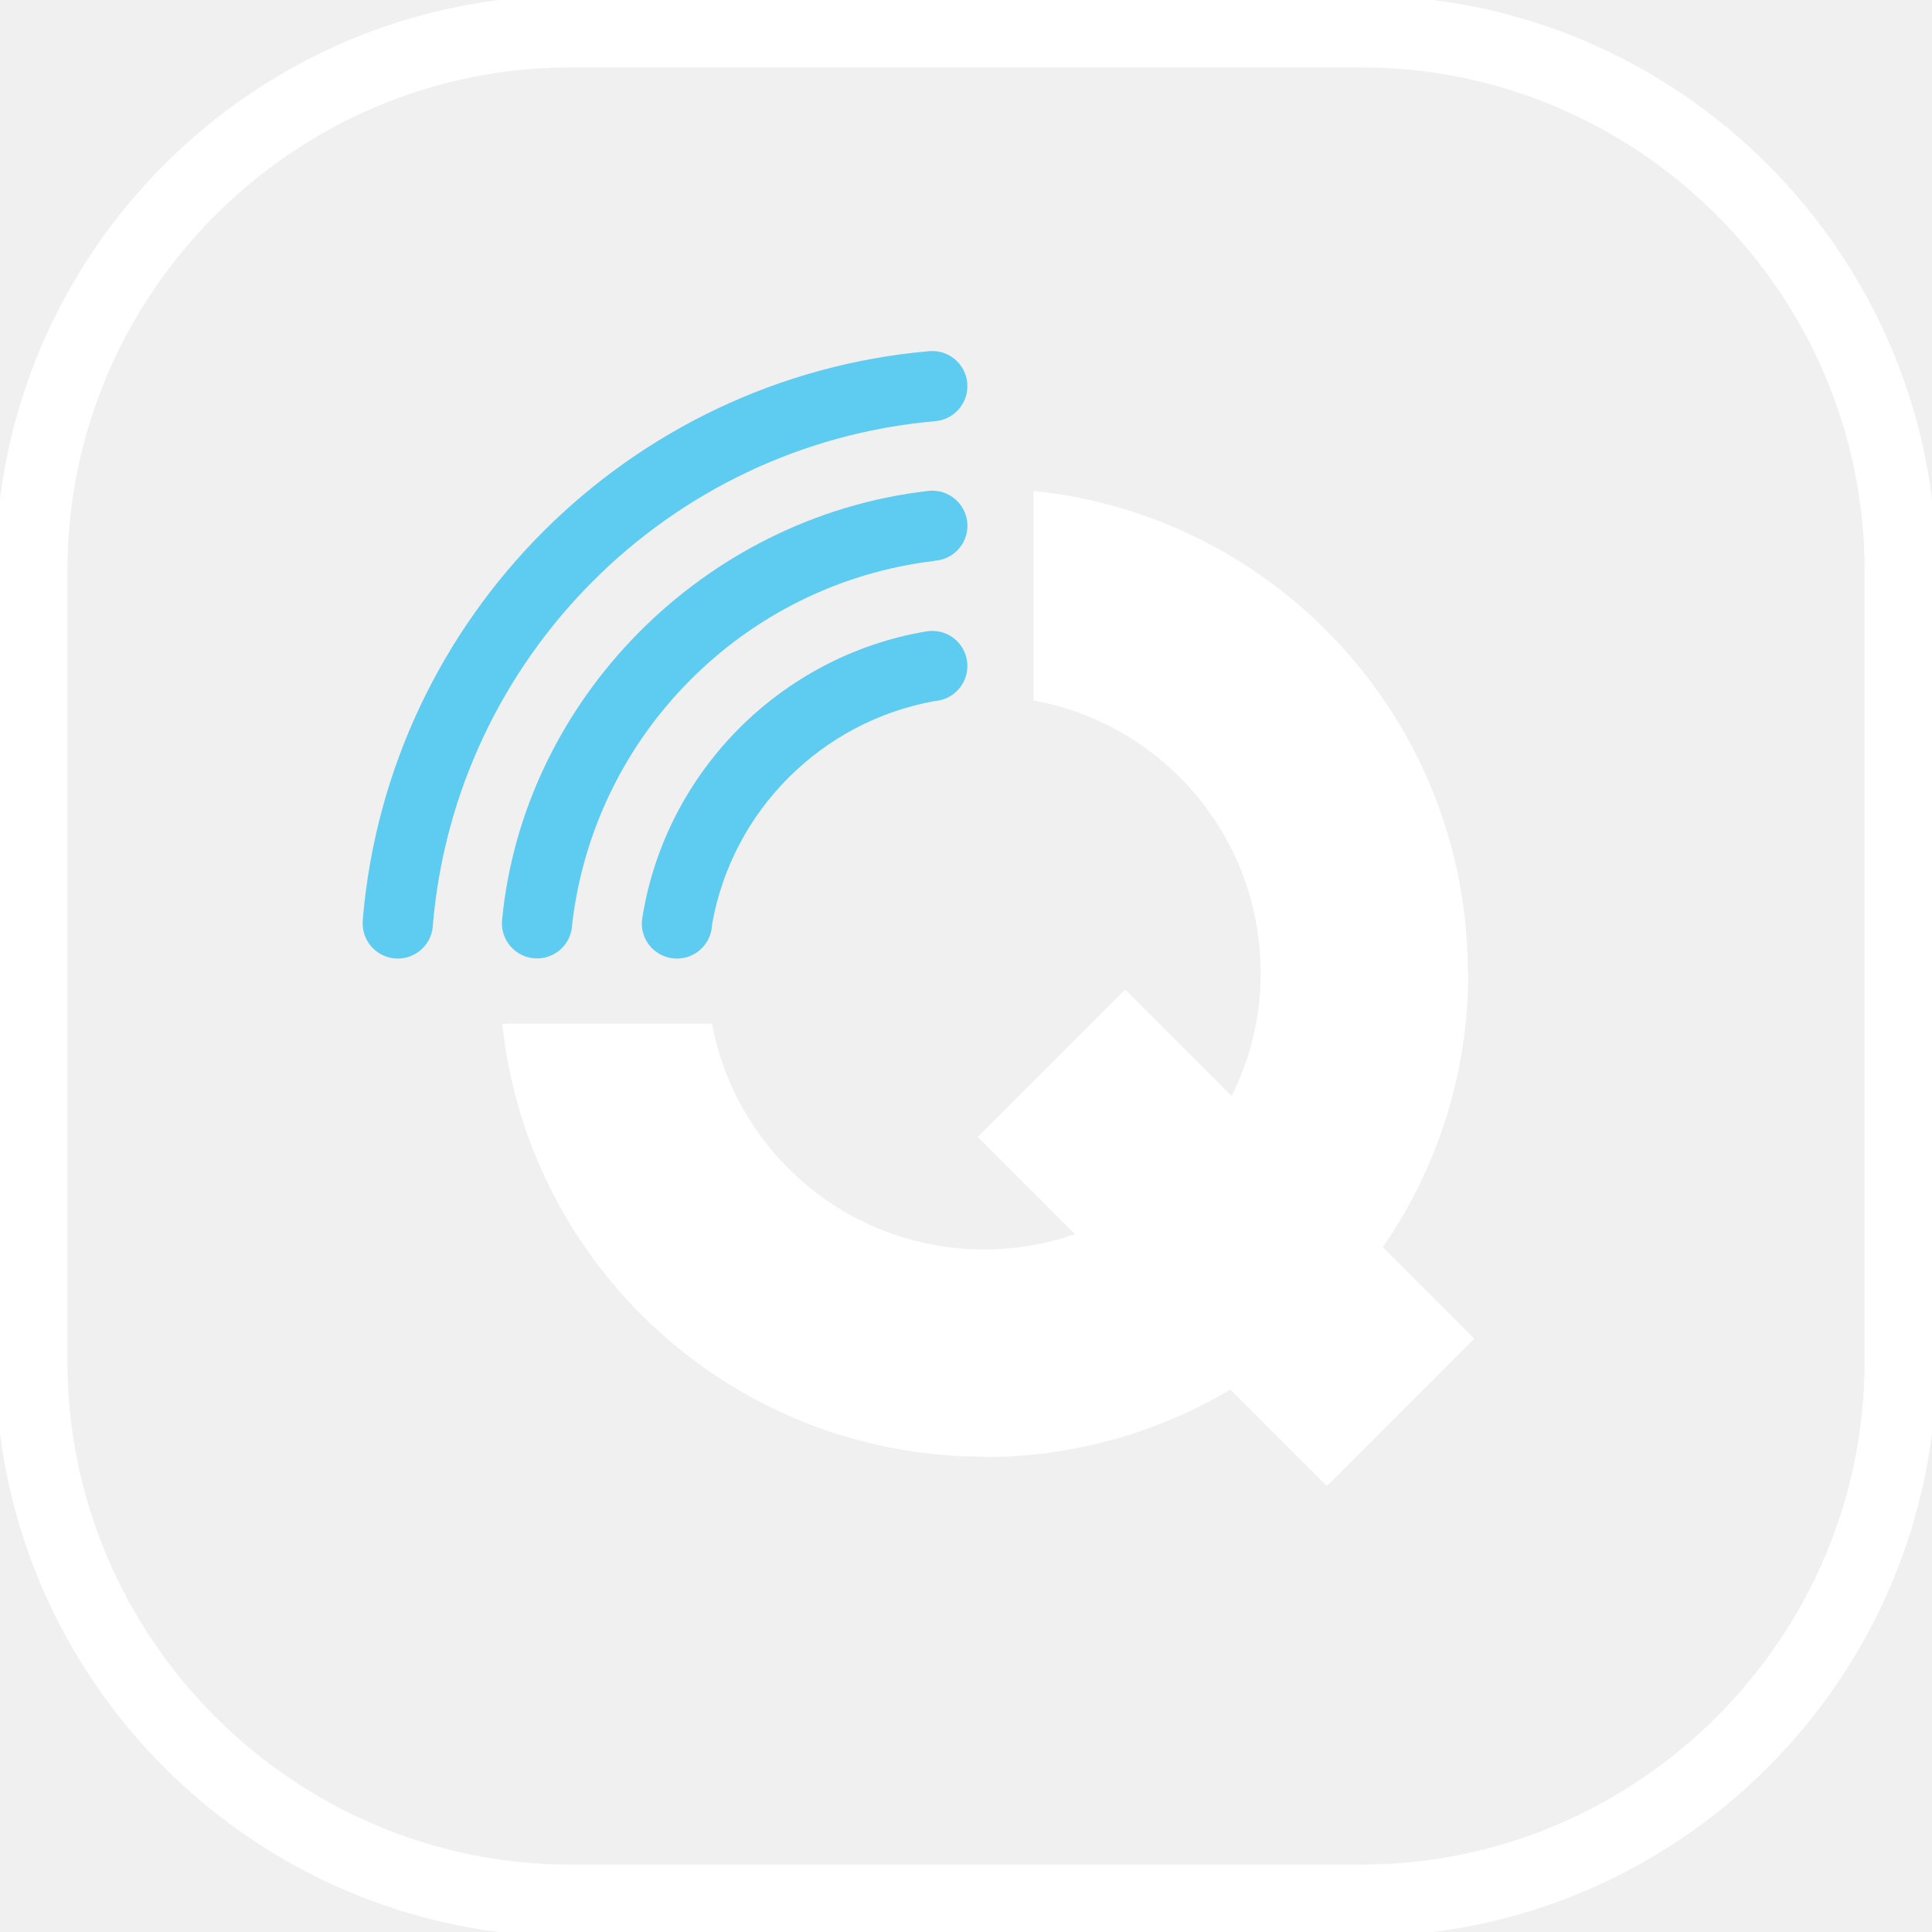
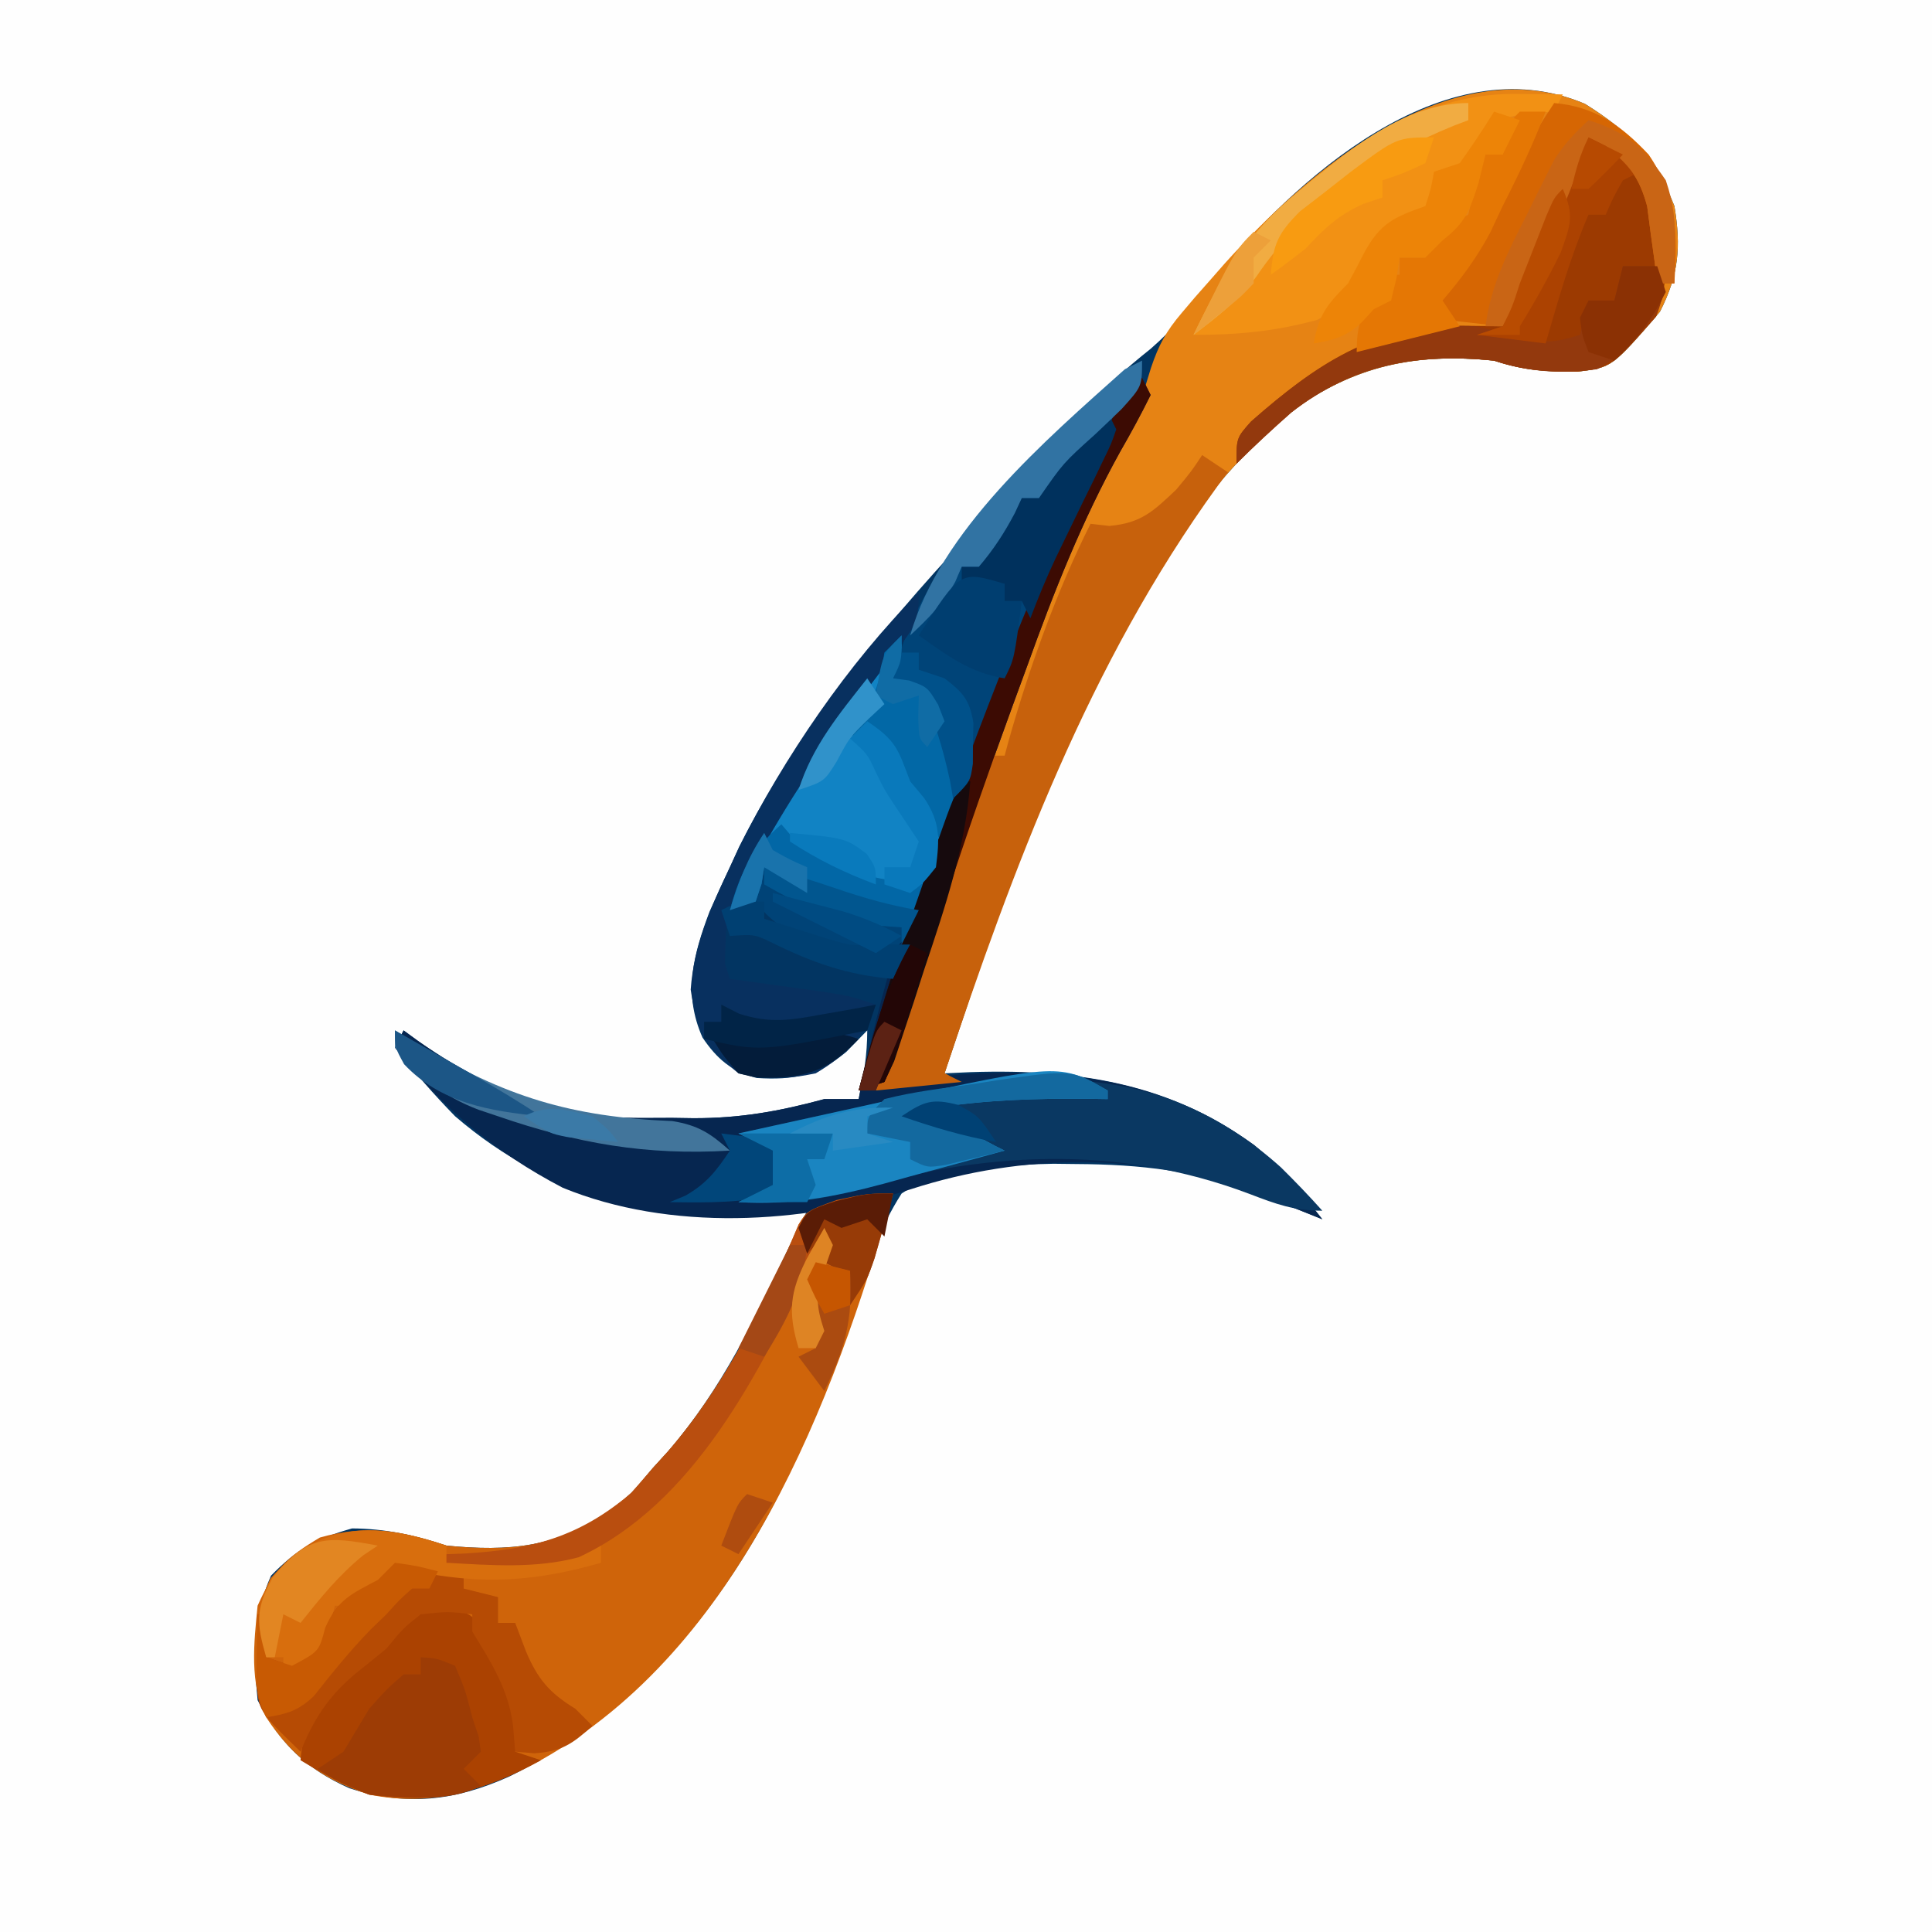
- <svg xmlns="http://www.w3.org/2000/svg" xml:space="preserve" id="Layer_1" x="0" y="0" version="1.1" viewBox="0 0 215 215">
-   <style>
-         .st1{fill:#5ecbf1}
-     </style>
-   <path d="m164.063 148.971-10.179-10.179a53.56 53.56 0 0 0 9.511-30.54h-.044c0-27.905-21.19-50.857-48.345-53.617v23.318c15.334 2.768 26.72 16.891 25.137 33.349a30.2 30.2 0 0 1-3.088 10.66l-11.846-11.846-16.406 16.406 10.812 10.812a30 30 0 0 1-7.02 1.557c-16.415 1.601-30.514-9.699-33.36-24.959H55.903c2.84 27.071 25.752 48.171 53.597 48.171v.044a53.55 53.55 0 0 0 27.417-7.511l10.74 10.74z" style="fill:#fff" />
-   <path d="M103.747 39.064c-.129 0-.377.018-.385.019-33.409 2.944-60.044 29.582-62.971 63.031l-.022.358a3.909 3.909 0 1 0 7.804.45l-.002-.001c2.546-29.719 26.159-53.412 55.822-56.045a3.914 3.914 0 0 0 3.662-3.903 3.907 3.907 0 0 0-3.908-3.909" class="st1" />
-   <path d="M103.752 54.604a4 4 0 0 0-.475.03c-25.063 2.893-45.007 23.272-47.393 47.639 0 0-.03.32-.03.486a3.909 3.909 0 0 0 7.813.186l.001-.063c2.451-21.156 19.198-37.949 40.325-40.463V62.4c1.982-.124 3.569-1.709 3.662-3.7q.004-.092.004-.185a3.91 3.91 0 0 0-3.907-3.911" class="st1" />
-   <path d="M103.747 70.208c-.247 0-.494.024-.729.068-16.101 2.732-28.851 15.534-31.505 31.664q-.012.064-.023.129a5 5 0 0 0-.071.704 3.909 3.909 0 0 0 7.801.356c.005-.057.031-.316.038-.357 2.255-12.578 12.164-22.477 24.735-24.752 0 0 .142-.013.212-.022a3.91 3.91 0 0 0 3.45-3.883 3.907 3.907 0 0 0-3.908-3.907" class="st1" />
-   <path d="M211.5 151.5c0 33-27 60-60 60h-88c-33 0-60-27-60-60v-88c0-33 27-60 60-60h88c33 0 60 27 60 60z" style="fill:none;stroke:#fff;stroke-width:8;stroke-miterlimit:10" />
+ <svg xmlns="http://www.w3.org/2000/svg" version="1.1" width="225" height="225">
+   <path d="M0 0 C74.25 0 148.5 0 225 0 C225 74.25 225 148.5 225 225 C150.75 225 76.5 225 0 225 C0 150.75 0 76.5 0 0 Z " fill="#FEFEFE" transform="translate(0,0)" />
+   <path d="M0 0 C5.116 3.19 8.225 6.28 10.418 11.906 C11.207 16.654 10.929 19.904 8.73 24.219 C3.164 30.688 3.164 30.688 -0.797 31.184 C-4.375 31.236 -7.167 31.045 -10.582 29.906 C-19.737 28.977 -26.865 30.481 -34.336 35.906 C-56.067 54.282 -65.806 86.881 -74.582 112.906 C-73.578 112.86 -72.574 112.813 -71.539 112.766 C-58.582 112.348 -46.783 114.2 -36.582 122.906 C-34.404 125.152 -32.511 127.434 -30.582 129.906 C-31.294 129.62 -32.005 129.334 -32.738 129.039 C-33.677 128.665 -34.615 128.291 -35.582 127.906 C-36.866 127.376 -36.866 127.376 -38.176 126.836 C-45.308 124.248 -51.718 123.507 -59.27 123.469 C-60.136 123.459 -61.002 123.449 -61.895 123.439 C-64.483 123.473 -67.007 123.645 -69.582 123.906 C-70.464 123.983 -71.345 124.06 -72.254 124.139 C-75.19 124.661 -77.092 125.249 -79.582 126.906 C-82.244 131.055 -83.679 135.491 -85.207 140.156 C-85.892 142.084 -86.592 144.006 -87.294 145.927 C-87.978 147.799 -88.651 149.674 -89.324 151.549 C-96.088 169.602 -107.717 186.156 -125.275 194.801 C-131.627 197.655 -137.253 198.293 -143.898 196.164 C-148.916 193.928 -152.101 190.868 -154.582 185.906 C-155.103 180.678 -155.18 176.245 -153.02 171.406 C-149.995 168.304 -147.756 167.089 -143.582 165.906 C-139.733 165.927 -136.237 166.688 -132.582 167.906 C-125.338 168.62 -119.626 168.126 -113.582 163.906 C-110.957 161.783 -110.957 161.783 -108.582 158.906 C-107.988 158.253 -107.394 157.599 -106.781 156.926 C-100.505 149.65 -96.636 141.529 -92.582 132.906 C-91.92 131.57 -91.257 130.235 -90.582 128.906 C-91.814 128.953 -93.047 128.999 -94.316 129.047 C-108.864 129.434 -120.166 127.711 -131.582 117.906 C-134.073 115.353 -136.381 112.712 -138.582 109.906 C-138.252 109.246 -137.922 108.586 -137.582 107.906 C-137.037 108.305 -136.491 108.703 -135.93 109.113 C-130.669 112.809 -125.79 115.256 -119.582 116.906 C-118.968 117.079 -118.354 117.252 -117.721 117.43 C-113.962 118.267 -110.168 118.091 -106.332 118.094 C-105.1 118.112 -105.1 118.112 -103.844 118.131 C-98.395 118.144 -93.832 117.331 -88.582 115.906 C-87.262 115.906 -85.942 115.906 -84.582 115.906 C-83.985 113.144 -83.582 110.746 -83.582 107.906 C-84.386 108.731 -85.191 109.556 -86.02 110.406 C-89.38 113.185 -92.145 113.719 -96.457 113.449 C-99.363 112.707 -101.103 111.212 -102.77 108.734 C-105.052 103.6 -103.834 99.091 -101.957 94.094 C-101.19 92.354 -100.397 90.624 -99.582 88.906 C-99.216 88.11 -98.85 87.313 -98.473 86.492 C-91.307 72.204 -80.535 59.432 -69.582 47.906 C-68.387 46.538 -67.199 45.163 -66.02 43.781 C-61.267 38.322 -56.262 33.028 -50.582 28.531 C-47.768 26.069 -45.749 23.655 -43.457 20.719 C-33.925 8.848 -16.474 -6.979 0 0 Z " fill="#023562" transform="translate(184.582,12.09375)" />
+   <path d="M0 0 C5.116 3.19 8.225 6.28 10.418 11.906 C11.207 16.654 10.929 19.904 8.73 24.219 C3.164 30.688 3.164 30.688 -0.797 31.184 C-4.375 31.236 -7.167 31.045 -10.582 29.906 C-19.737 28.977 -26.865 30.481 -34.336 35.906 C-56.067 54.282 -65.806 86.881 -74.582 112.906 C-73.922 113.236 -73.262 113.566 -72.582 113.906 C-77.532 114.401 -77.532 114.401 -82.582 114.906 C-76.889 96.758 -71.11 78.66 -64.27 60.906 C-63.803 59.682 -63.337 58.458 -62.856 57.197 C-60.077 50.106 -56.877 43.464 -53.109 36.844 C-51.5 33.939 -51.5 33.939 -50.541 30.753 C-49.631 28.052 -48.784 26.5 -46.965 24.355 C-46.446 23.744 -45.928 23.132 -45.393 22.501 C-44.559 21.557 -44.559 21.557 -43.707 20.594 C-43.131 19.937 -42.554 19.279 -41.96 18.602 C-32.211 7.781 -15.617 -6.615 0 0 Z " fill="#E68314" transform="translate(184.582,12.09375)" />
+   <path d="M0 0 C-6.966 24.357 -17.746 52.904 -40.995 65.977 C-47.576 69.456 -53.511 71.491 -61 70 C-66.387 68.274 -69.852 65.785 -73 61 C-74.977 57.046 -74.426 52.31 -74 48 C-72.133 43.819 -70.67 42.399 -66.75 40.062 C-61.35 38.532 -57.346 39.218 -52 41 C-44.756 41.714 -39.044 41.22 -33 37 C-30.375 34.876 -30.375 34.876 -28 32 C-27.406 31.346 -26.811 30.693 -26.199 30.02 C-19.446 22.191 -14.988 13.084 -10.988 3.602 C-10 2 -10 2 -6.562 0.75 C-3 0 -3 0 0 0 Z " fill="#CF640A" transform="translate(104,139)" />
+   <path d="M0 0 C0.495 0.99 0.495 0.99 1 2 C-0.115 4.259 -1.285 6.41 -2.539 8.59 C-6.998 16.647 -10.263 24.913 -13.375 33.562 C-13.929 35.077 -14.483 36.591 -15.038 38.105 C-20.333 52.632 -25.238 67.29 -30 82 C-29.429 81.931 -28.857 81.863 -28.269 81.792 C-13.371 80.061 0.421 80.226 13.055 89.34 C16.113 91.95 18.529 94.832 21 98 C20.288 97.714 19.577 97.428 18.844 97.133 C17.905 96.759 16.967 96.385 16 96 C15.144 95.647 14.288 95.294 13.406 94.93 C0.358 90.195 -13.779 90.246 -26.938 94.5 C-39.569 98.58 -54.99 99.44 -67.465 94.324 C-75.433 90.162 -81.459 85.064 -87 78 C-86.505 77.01 -86.505 77.01 -86 76 C-85.455 76.398 -84.909 76.797 -84.348 77.207 C-79.087 80.903 -74.208 83.35 -68 85 C-67.386 85.173 -66.772 85.345 -66.139 85.523 C-62.38 86.361 -58.586 86.185 -54.75 86.188 C-53.518 86.206 -53.518 86.206 -52.262 86.225 C-46.813 86.238 -42.25 85.425 -37 84 C-35.68 84 -34.36 84 -33 84 C-32.876 83.319 -32.752 82.639 -32.625 81.938 C-27.078 55.866 -15.529 29.52 -3.891 5.613 C-3.576 4.968 -3.262 4.322 -2.938 3.657 C-2 2 -2 2 0 0 Z " fill="#062650" transform="translate(133,44)" />
+   <path d="M0 0 C0.99 0.66 1.98 1.32 3 2 C2.599 2.536 2.198 3.072 1.785 3.625 C-13.191 24.273 -21.974 47.975 -30 72 C-29.34 72.33 -28.68 72.66 -28 73 C-32.95 73.495 -32.95 73.495 -38 74 C-36.311 68.767 -34.621 63.534 -32.928 58.302 C-32.352 56.521 -31.777 54.74 -31.202 52.959 C-30.377 50.402 -29.55 47.845 -28.723 45.289 C-28.465 44.49 -28.208 43.691 -27.943 42.868 C-26.114 37.228 -26.114 37.228 -25 35 C-24.34 35 -23.68 35 -23 35 C-22.853 34.452 -22.706 33.904 -22.555 33.34 C-20.118 24.728 -17.009 16.018 -13 8 C-12.278 8.082 -11.556 8.165 -10.812 8.25 C-7.084 7.919 -5.687 6.546 -3 4 C-1.237 1.874 -1.237 1.874 0 0 Z " fill="#C7610C" transform="translate(140,53)" />
+   <path d="M0 0 C1.664 1.644 3.27 3.311 4.828 5.055 C1.513 5.055 -0.524 4.294 -3.609 3.117 C-19.137 -2.777 -35.107 -1.818 -50.789 2.926 C-55.041 4.169 -58.757 4.261 -63.172 4.055 C-61.852 3.395 -60.532 2.735 -59.172 2.055 C-59.172 0.735 -59.172 -0.585 -59.172 -1.945 C-60.492 -2.605 -61.812 -3.265 -63.172 -3.945 C-59.369 -4.789 -55.564 -5.625 -51.758 -6.454 C-49.839 -6.874 -47.922 -7.299 -46.004 -7.725 C-28.884 -11.444 -13.966 -12.509 0 0 Z " fill="#0A3862" transform="translate(149.1719,135.9453)" />
+   <path d="M0 0 C0 3 0 3 -1 5 C-0.381 5.082 0.237 5.165 0.875 5.25 C3 6 3 6 4.125 7.688 C4.414 8.451 4.702 9.214 5 10 C5.382 10.878 5.763 11.756 6.156 12.66 C7.194 16.767 6.519 19.788 5.375 23.75 C5.209 24.422 5.042 25.093 4.871 25.785 C4.087 28.639 3.472 30.608 1.16 32.527 C-4.024 33.662 -9.638 30.736 -14.125 28.312 C-14.744 27.879 -15.363 27.446 -16 27 C-16.103 27.639 -16.206 28.279 -16.312 28.938 C-16.539 29.618 -16.766 30.299 -17 31 C-17.99 31.33 -18.98 31.66 -20 32 C-18.54 26.836 -16.229 22.732 -13.375 18.25 C-12.935 17.551 -12.495 16.853 -12.042 16.133 C-8.394 10.429 -4.419 5.135 0 0 Z " fill="#1183C4" transform="translate(105,74)" />
+   <path d="M0 0 C3.339 0.902 4.741 1.631 6.75 4.5 C8.685 9.917 10.025 15.381 7.875 20.875 C2.656 26.79 2.656 26.79 -1.219 27.281 C-4.794 27.328 -7.587 27.138 -11 26 C-19.957 25.091 -27.442 26.446 -34.625 32.047 C-36.814 33.976 -38.932 35.942 -41 38 C-41 35 -41 35 -39.312 33.098 C-31.791 26.478 -25.007 21.803 -14.75 21.938 C-13.858 21.947 -12.966 21.956 -12.047 21.965 C-11.371 21.976 -10.696 21.988 -10 22 C-9.007 19.53 -8.022 17.057 -7.07 14.57 C-5.08 9.422 -2.87 4.716 0 0 Z " fill="#9C3A01" transform="translate(185,16)" />
+   <path d="M0 0 C3.078 0.941 3.078 0.941 5.012 3.523 C5.508 4.589 6.004 5.656 6.516 6.754 C7.03 7.812 7.544 8.871 8.074 9.961 C9.078 12.942 9.246 14.088 8.078 16.941 C9.068 17.271 10.058 17.601 11.078 17.941 C4.478 21.592 -1.383 23.091 -8.922 21.941 C-11.87 20.863 -14.216 19.575 -16.922 17.941 C-16.488 10.774 -9.974 5.888 -5.109 1.191 C-2.922 -0.059 -2.922 -0.059 0 0 Z " fill="#AB4201" transform="translate(51.92188,187.0586)" />
+   <path d="M0 0 C0 3.693 -1.061 4.877 -3 8 C-4.335 10.574 -5.577 13.19 -6.812 15.812 C-7.162 16.554 -7.512 17.296 -7.872 18.061 C-10.804 24.385 -13.306 30.82 -15.68 37.371 C-17.348 41.958 -19.154 46.482 -21 51 C-21.218 50.087 -21.218 50.087 -21.441 49.156 C-22.088 46.659 -22.991 44.374 -24 42 C-24.309 41.258 -24.619 40.515 -24.938 39.75 C-25.95 37.657 -25.95 37.657 -29 37 C-26.875 27.728 -21.674 21.212 -15.188 14.438 C-14.573 13.787 -13.959 13.137 -13.326 12.467 C-9.109 8.045 -4.782 3.816 0 0 Z " fill="#004478" transform="translate(133,42)" />
+   <path d="M0 0 C0.994 0.009 1.988 0.018 3.012 0.027 C4.151 0.045 4.151 0.045 5.312 0.062 C4.982 0.723 4.652 1.383 4.312 2.062 C2.704 2.155 2.704 2.155 1.062 2.25 C-2.999 3.13 -3.315 3.36 -5.5 6.562 C-5.878 7.192 -6.255 7.821 -6.645 8.469 C-7.688 10.062 -7.688 10.062 -9.688 11.062 C-10.018 12.053 -10.348 13.043 -10.688 14.062 C-11.43 14.269 -12.172 14.475 -12.938 14.688 C-16.232 16.335 -16.366 17.233 -17.812 20.5 C-19.36 23.576 -20.168 24.813 -23.309 26.32 C-28.234 27.668 -32.581 28.062 -37.688 28.062 C-34.429 21.275 -31.397 16.193 -25.562 11.438 C-24.994 10.965 -24.425 10.492 -23.838 10.004 C-16.765 4.285 -9.26 -0.109 0 0 Z " fill="#F29114" transform="translate(176.6875,10.9375)" />
+   <path d="M0 0 C2.729 0.033 5.297 0.564 8 1 C8 1.66 8 2.32 8 3 C9.32 3.33 10.64 3.66 12 4 C12 4.99 12 5.98 12 7 C12.66 7 13.32 7 14 7 C14.412 8.093 14.825 9.186 15.25 10.312 C16.625 13.544 17.957 15.135 21 17 C21.66 17.66 22.32 18.32 23 19 C20.64 21.097 19.454 21.969 16.25 22.188 C15.136 22.095 15.136 22.095 14 22 C13.918 20.989 13.835 19.979 13.75 18.938 C13.162 14.622 11.244 11.691 9 8 C9 7.34 9 6.68 9 6 C6.168 5.666 6.168 5.666 3 6 C0.937 7.644 0.937 7.644 -1 10 C-2.18 10.968 -3.368 11.925 -4.562 12.875 C-7.73 15.539 -9.43 18.122 -11 22 C-15.95 17.209 -15.95 17.209 -16.098 13.617 C-16.086 12.712 -16.074 11.807 -16.062 10.875 C-16.053 9.965 -16.044 9.055 -16.035 8.117 C-16.024 7.419 -16.012 6.72 -16 6 C-15.67 6 -15.34 6 -15 6 C-15 7.65 -15 9.3 -15 11 C-14.01 11.33 -13.02 11.66 -12 12 C-8.844 10.326 -8.844 10.326 -8.125 7.562 C-6.697 4.311 -5.087 3.621 -2 2 C-1.34 1.34 -0.68 0.68 0 0 Z " fill="#B64B04" transform="translate(46,182)" />
+   <path d="M0 0 C0 3.443 -0.501 4.021 -2.527 6.668 C-3.068 7.389 -3.61 8.11 -4.167 8.853 C-5.043 10.009 -5.043 10.009 -5.938 11.188 C-10.415 17.229 -14.583 23.305 -18.25 29.875 C-18.62 30.534 -18.99 31.193 -19.371 31.872 C-22.451 37.28 -22.451 37.28 -22.562 43.25 C-22.284 44.116 -22.284 44.116 -22 45 C-21.024 45.133 -20.048 45.266 -19.043 45.402 C-17.771 45.579 -16.498 45.756 -15.188 45.938 C-13.923 46.112 -12.658 46.286 -11.355 46.465 C-8 47 -8 47 -5 48 C-6.513 51.85 -8.447 53.883 -12 56 C-15.157 56.676 -17.851 56.74 -21 56 C-24.971 52.759 -25.805 51.301 -26.562 46.25 C-26.2 41.083 -24.198 36.632 -22 32 C-21.634 31.203 -21.268 30.407 -20.891 29.586 C-15.704 19.244 -8.208 8.208 0 0 Z " fill="#08305F" transform="translate(107,69)" />
+   <path d="M0 0 C4.771 0.421 7.791 2.597 11 6 C14.367 10.938 14.346 15.241 14 21 C13.34 21 12.68 21 12 21 C11.902 20.18 11.804 19.36 11.703 18.516 C11.554 17.438 11.404 16.36 11.25 15.25 C11.111 14.183 10.972 13.115 10.828 12.016 C9.88 8.565 8.741 7.239 6 5 C5.34 4.67 4.68 4.34 4 4 C3.752 4.804 3.505 5.609 3.25 6.438 C0.828 13.339 -2.26 19.722 -6 26 C-8.97 25.67 -11.94 25.34 -15 25 C-12.35 20.33 -12.35 20.33 -10.512 18.594 C-8.774 16.762 -8.06 15.15 -7.125 12.812 C-5.185 8.225 -2.753 4.141 0 0 Z " fill="#D66603" transform="translate(181,12)" />
+   <path d="M0 0 C0 0.33 0 0.66 0 1 C-1.16 0.983 -1.16 0.983 -2.344 0.965 C-8.339 0.913 -14.073 1.088 -20 2 C-17.433 4.017 -14.934 5.582 -12 7 C-15.662 8.017 -19.33 9.01 -23 10 C-24.03 10.286 -25.06 10.572 -26.121 10.867 C-31.934 12.422 -36.982 13.347 -43 13 C-41.68 12.34 -40.36 11.68 -39 11 C-39 9.68 -39 8.36 -39 7 C-40.32 6.34 -41.64 5.68 -43 5 C-39.197 4.156 -35.393 3.321 -31.586 2.491 C-29.667 2.072 -27.75 1.646 -25.832 1.221 C-5.602 -3.175 -5.602 -3.175 0 0 Z " fill="#1A85C1" transform="translate(129,127)" />
+   <path d="M0 0 C0 0.66 0 1.32 0 2 C2.063 1.858 4.125 1.711 6.188 1.562 C7.91 1.441 7.91 1.441 9.668 1.316 C12.516 1.046 15.212 0.625 18 0 C18 0.66 18 1.32 18 2 C10.9 4.029 5.021 4.556 -2.25 3.25 C-6.022 2.564 -6.022 2.564 -8.312 4.938 C-8.869 5.618 -9.426 6.299 -10 7 C-10.99 7 -11.98 7 -13 7 C-13.248 7.949 -13.495 8.898 -13.75 9.875 C-15 13 -15 13 -17.125 14.375 C-18.053 14.684 -18.053 14.684 -19 15 C-19 14.34 -19 13.68 -19 13 C-19.66 13 -20.32 13 -21 13 C-22.097 9.162 -22.226 7.48 -20.5 3.812 C-14.461 -2.981 -8.073 -2.691 0 0 Z " fill="#D86E0D" transform="translate(52,180)" />
+   <path d="M0 0 C-0.452 1.606 -0.912 3.21 -1.375 4.812 C-1.758 6.152 -1.758 6.152 -2.148 7.52 C-3 10 -3 10 -5 13 C-5.124 12.361 -5.247 11.721 -5.375 11.062 C-5.581 10.382 -5.787 9.701 -6 9 C-6.66 8.67 -7.32 8.34 -8 8 C-8 7.01 -8 6.02 -8 5 C-8.485 6.027 -8.969 7.055 -9.469 8.113 C-15.598 20.876 -23.087 36.079 -36.602 42.355 C-41.622 43.705 -46.851 43.283 -52 43 C-52 42.67 -52 42.34 -52 42 C-51.299 41.974 -50.597 41.948 -49.875 41.922 C-42.033 41.453 -36.525 39.996 -30.5 34.875 C-29.675 33.926 -28.85 32.977 -28 32 C-27.406 31.346 -26.811 30.693 -26.199 30.02 C-19.446 22.191 -14.988 13.084 -10.988 3.602 C-10 2 -10 2 -6.562 0.75 C-3 0 -3 0 0 0 Z " fill="#B94E0F" transform="translate(104,139)" />
+   <path d="M0 0 C1.875 0.125 1.875 0.125 4 1 C5.188 3.812 5.188 3.812 6 7 C6.247 7.742 6.495 8.485 6.75 9.25 C6.874 10.116 6.874 10.116 7 11 C6.34 11.66 5.68 12.32 5 13 C5.66 13.66 6.32 14.32 7 15 C3.082 16.959 -1.719 16.361 -6 16 C-9.688 14.5 -9.688 14.5 -12 13 C-11.01 12.34 -10.02 11.68 -9 11 C-7.994 9.337 -6.994 7.67 -6 6 C-3.938 3.688 -3.938 3.688 -2 2 C-1.34 2 -0.68 2 0 2 C0 1.34 0 0.68 0 0 Z " fill="#9D3C05" transform="translate(49,193)" />
+   <path d="M0 0 C1.32 0 2.64 0 4 0 C5 3 5 3 3.875 5.438 C1.725 8.376 0.158 10.147 -3 12 C-7.245 12.538 -10.94 12.353 -15 11 C-23.957 10.091 -31.442 11.446 -38.625 17.047 C-40.814 18.976 -42.932 20.942 -45 23 C-45 20 -45 20 -43.312 18.098 C-35.163 10.926 -28.104 6.445 -17 7 C-15.597 7.325 -14.201 7.68 -12.812 8.062 C-9.241 8.941 -8.273 9.038 -5 8 C-4.67 6.68 -4.34 5.36 -4 4 C-3.01 4 -2.02 4 -1 4 C-0.67 2.68 -0.34 1.36 0 0 Z " fill="#93390D" transform="translate(189,31)" />
+   <path d="M0 0 C0.495 0.99 0.495 0.99 1 2 C-0.115 4.259 -1.285 6.41 -2.539 8.59 C-6.998 16.648 -10.26 24.914 -13.375 33.562 C-13.931 35.078 -14.487 36.592 -15.044 38.107 C-17.808 45.667 -20.452 53.259 -22.953 60.91 C-23.183 61.611 -23.412 62.311 -23.649 63.033 C-24.734 66.356 -25.801 69.684 -26.841 73.022 C-27.403 74.778 -27.403 74.778 -27.977 76.57 C-28.297 77.599 -28.618 78.628 -28.948 79.688 C-29.295 80.451 -29.642 81.214 -30 82 C-31.485 82.495 -31.485 82.495 -33 83 C-31.072 75.59 -28.858 68.345 -26.312 61.125 C-25.965 60.135 -25.618 59.146 -25.26 58.126 C-18.948 40.265 -12.188 22.657 -3.891 5.613 C-3.576 4.968 -3.262 4.322 -2.938 3.657 C-2 2 -2 2 0 0 Z " fill="#3C0B03" transform="translate(133,44)" />
+   <path d="M0 0 C0.99 0 1.98 0 3 0 C1.549 3.794 -0.154 7.382 -2 11 C-2.474 12.011 -2.949 13.021 -3.438 14.062 C-5.016 17.031 -6.823 19.448 -9 22 C-8.34 22.99 -7.68 23.98 -7 25 C-10.96 25.99 -14.92 26.98 -19 28 C-19 24.853 -18.473 23.685 -17 21 C-16.67 20.34 -16.34 19.68 -16 19 C-15.34 19 -14.68 19 -14 19 C-14 18.34 -14 17.68 -14 17 C-13.01 17 -12.02 17 -11 17 C-10.67 16.01 -10.34 15.02 -10 14 C-8.667 13.333 -7.333 12.667 -6 12 C-5.618 10.344 -5.286 8.675 -5 7 C-4.67 6.34 -4.34 5.68 -4 5 C-3.34 5 -2.68 5 -2 5 C-1.856 4.361 -1.711 3.721 -1.562 3.062 C-1 1 -1 1 0 0 Z " fill="#E57704" transform="translate(177,13)" />
+   <path d="M0 0 C0.99 0.33 1.98 0.66 3 1 C2.34 2.32 1.68 3.64 1 5 C0.34 5 -0.32 5 -1 5 C-1.268 6.093 -1.536 7.186 -1.812 8.312 C-2.902 11.695 -3.337 12.891 -6 15 C-6.66 15.66 -7.32 16.32 -8 17 C-8.99 17 -9.98 17 -11 17 C-11.124 17.804 -11.248 18.609 -11.375 19.438 C-11.581 20.283 -11.787 21.129 -12 22 C-12.66 22.33 -13.32 22.66 -14 23 C-14.454 23.495 -14.908 23.99 -15.375 24.5 C-17.23 26.212 -18.545 26.577 -21 27 C-20.414 23.6 -19.391 22.391 -17 20 C-16.358 18.821 -15.735 17.633 -15.125 16.438 C-13.271 13.016 -11.682 12.294 -8 11 C-7.348 8.975 -7.348 8.975 -7 7 C-6.01 6.67 -5.02 6.34 -4 6 C-2.603 4.044 -1.262 2.046 0 0 Z " fill="#ED8407" transform="translate(174,13)" />
+   <path d="M0 0 C0.33 0.66 0.66 1.32 1 2 C0.411 3.708 0.411 3.708 -0.582 5.738 C-0.937 6.476 -1.292 7.214 -1.658 7.975 C-2.039 8.746 -2.42 9.518 -2.812 10.312 C-3.549 11.829 -4.285 13.346 -5.02 14.863 C-5.366 15.577 -5.712 16.291 -6.069 17.026 C-7.148 19.314 -8.107 21.633 -9 24 C-9.33 23.34 -9.66 22.68 -10 22 C-10.66 22 -11.32 22 -12 22 C-12 21.34 -12 20.68 -12 20 C-13.65 20 -15.3 20 -17 20 C-17 19.34 -17 18.68 -17 18 C-16.34 18 -15.68 18 -15 18 C-14.732 17.422 -14.464 16.845 -14.188 16.25 C-12.971 13.944 -11.697 11.979 -10 10 C-9.34 10 -8.68 10 -8 10 C-7.794 9.464 -7.588 8.928 -7.375 8.375 C-5.42 4.998 -2.818 2.695 0 0 Z " fill="#00315D" transform="translate(129,48)" />
+   <path d="M0 0 C4.875 1.75 4.875 1.75 6 4 C5.01 4.495 5.01 4.495 4 5 C2.866 7.017 2.866 7.017 2 9 C1.34 9 0.68 9 0 9 C-2.107 13.862 -3.521 18.922 -5 24 C-7.64 23.67 -10.28 23.34 -13 23 C-12.01 22.67 -11.02 22.34 -10 22 C-8.857 19.701 -8.857 19.701 -8 17 C-5.717 11.032 -3.327 5.466 0 0 Z " fill="#AC4201" transform="translate(185,16)" />
+   <path d="M0 0 C0 3 0 3 -1 5 C-0.381 5.082 0.237 5.165 0.875 5.25 C3 6 3 6 4.125 7.688 C4.414 8.451 4.702 9.214 5 10 C5.412 10.887 5.825 11.774 6.25 12.688 C7.266 17.177 6.258 20.644 5 25 C4.711 24.39 4.423 23.781 4.125 23.152 C3.013 20.847 3.013 20.847 1 18.562 C-0.937 16.081 -1.986 13.958 -3 11 C-4.32 11.33 -5.64 11.66 -7 12 C-6.361 11.278 -5.721 10.556 -5.062 9.812 C-2.977 6.969 -2.55 5.389 -2 2 C-1.34 1.34 -0.68 0.68 0 0 Z " fill="#0268A6" transform="translate(105,74)" />
+   <path d="M0 0 C2.879 0.679 5.643 1.532 8.438 2.5 C11.607 3.572 14.688 4.466 18 5 C17.042 7.612 16.206 8.85 13.938 10.5 C9.378 11.276 5.895 9.312 2 7 C0.207 5.492 0.207 5.492 -1 4 C-0.688 1.812 -0.688 1.812 0 0 Z " fill="#004377" transform="translate(89,101)" />
+   <path d="M0 0 C4.423 1.352 6.404 3.199 9 7 C9.961 9.882 10.106 11.699 10.062 14.688 C10.053 15.496 10.044 16.304 10.035 17.137 C10.024 17.752 10.012 18.366 10 19 C9.34 19 8.68 19 8 19 C7.902 18.18 7.804 17.36 7.703 16.516 C7.554 15.438 7.404 14.36 7.25 13.25 C7.111 12.183 6.972 11.115 6.828 10.016 C5.88 6.565 4.741 5.239 2 3 C1.34 2.67 0.68 2.34 0 2 C-0.247 2.804 -0.495 3.609 -0.75 4.438 C-3.172 11.339 -6.26 17.722 -10 24 C-10.66 24 -11.32 24 -12 24 C-11.369 19.128 -9.322 15.197 -7.125 10.875 C-6.773 10.16 -6.421 9.444 -6.059 8.707 C-5.712 8.017 -5.365 7.328 -5.008 6.617 C-4.695 5.994 -4.382 5.372 -4.059 4.73 C-2.913 2.857 -1.606 1.488 0 0 Z " fill="#C96515" transform="translate(185,14)" />
+   <path d="M0 0 C2.625 0.375 2.625 0.375 5 1 C4.67 1.66 4.34 2.32 4 3 C3.34 3 2.68 3 2 3 C0.541 4.291 0.541 4.291 -1 6 C-1.897 6.866 -1.897 6.866 -2.812 7.75 C-5.203 10.209 -7.316 12.82 -9.438 15.512 C-11.252 17.24 -12.557 17.605 -15 18 C-16.262 15.475 -16.099 13.688 -16.062 10.875 C-16.053 9.965 -16.044 9.055 -16.035 8.117 C-16.024 7.419 -16.012 6.72 -16 6 C-15.67 6 -15.34 6 -15 6 C-15 7.65 -15 9.3 -15 11 C-14.01 11.33 -13.02 11.66 -12 12 C-8.844 10.326 -8.844 10.326 -8.125 7.562 C-6.697 4.311 -5.087 3.621 -2 2 C-1.34 1.34 -0.68 0.68 0 0 Z " fill="#C85A03" transform="translate(46,182)" />
+   <path d="M0 0 C0 3 0 3 -2.371 5.629 C-3.386 6.614 -4.408 7.592 -5.438 8.562 C-9.175 11.924 -9.175 11.924 -12 16 C-12.66 16 -13.32 16 -14 16 C-14.268 16.578 -14.536 17.155 -14.812 17.75 C-16.029 20.056 -17.303 22.021 -19 24 C-19.66 24 -20.32 24 -21 24 C-21.247 24.578 -21.495 25.155 -21.75 25.75 C-23.167 28.3 -24.876 30.018 -27 32 C-23.523 19.795 -11.292 9.306 -2 1 C-1.34 0.67 -0.68 0.34 0 0 Z " fill="#3173A3" transform="translate(133,42)" />
+   <path d="M0 0 C0 0.66 0 1.32 0 2 C0.66 2 1.32 2 2 2 C1.125 8.75 1.125 8.75 0 11 C-3.995 10.385 -6.745 8.294 -10 6 C-5.179 -1.554 -5.179 -1.554 0 0 Z " fill="#003E70" transform="translate(117,68)" />
+   <path d="M0 0 C0 0.66 0 1.32 0 2 C-0.522 2.196 -1.044 2.392 -1.582 2.594 C-10.922 6.389 -18.963 11.758 -24.652 20.168 C-26.723 22.983 -29.231 24.89 -32 27 C-28.742 20.213 -25.71 15.13 -19.875 10.375 C-19.306 9.903 -18.737 9.431 -18.151 8.944 C-12.927 4.726 -6.944 0 0 0 Z " fill="#F1AC42" transform="translate(171,12)" />
+   <path d="M0 0 C0.906 0.554 1.812 1.109 2.746 1.68 C12.81 7.717 20.486 10.08 32.301 10.559 C35.323 11.053 36.738 11.986 39 14 C29.272 14.582 21.194 13.169 12 10 C11.254 9.75 10.507 9.5 9.738 9.242 C5.579 7.672 2.855 5.374 0 2 C0 1.34 0 0.68 0 0 Z " fill="#42759B" transform="translate(46,120)" />
+   <path d="M0 0 C0 0.33 0 0.66 0 1 C-1.16 0.983 -1.16 0.983 -2.344 0.965 C-8.339 0.913 -14.073 1.088 -20 2 C-17.433 4.017 -14.934 5.582 -12 7 C-13.456 7.363 -14.915 7.715 -16.375 8.062 C-17.187 8.26 -17.999 8.457 -18.836 8.66 C-21 9 -21 9 -23 8 C-23 7.34 -23 6.68 -23 6 C-24.65 5.67 -26.3 5.34 -28 5 C-28 3 -28 3 -26 1 C-22.617 0.129 -19.144 -0.264 -15.688 -0.75 C-14.737 -0.901 -13.786 -1.052 -12.807 -1.207 C-4.165 -2.451 -4.165 -2.451 0 0 Z " fill="#13699F" transform="translate(129,127)" />
+   <path d="M0 0 C0.557 0.65 0.557 0.65 1.125 1.312 C5.91 5.619 10.822 6.467 17 7 C16.67 7.99 16.34 8.98 16 10 C11.336 11.555 7.5 9.655 3 8 C-0.125 6.312 -0.125 6.312 -2 5 C-2.103 5.639 -2.206 6.279 -2.312 6.938 C-2.539 7.618 -2.766 8.299 -3 9 C-3.99 9.33 -4.98 9.66 -6 10 C-4.792 5.569 -3.483 3.019 0 0 Z " fill="#0267A6" transform="translate(91,96)" />
+   <path d="M0 0 C0.33 0 0.66 0 1 0 C0.443 7.698 -1.934 14.648 -4.375 21.938 C-4.775 23.181 -5.174 24.424 -5.586 25.705 C-5.978 26.884 -6.37 28.063 -6.773 29.277 C-7.128 30.352 -7.483 31.427 -7.849 32.535 C-8.229 33.348 -8.609 34.162 -9 35 C-10.485 35.495 -10.485 35.495 -12 36 C-9.982 28.174 -7.567 20.556 -4.875 12.938 C-4.515 11.907 -4.156 10.876 -3.785 9.814 C-1.151 2.303 -1.151 2.303 0 0 Z " fill="#160A0D" transform="translate(112,91)" />
+   <path d="M0 0 C-0.452 1.606 -0.912 3.21 -1.375 4.812 C-1.63 5.706 -1.885 6.599 -2.148 7.52 C-3 10 -3 10 -5 13 C-5.124 12.361 -5.247 11.721 -5.375 11.062 C-5.581 10.382 -5.787 9.701 -6 9 C-6.66 8.67 -7.32 8.34 -8 8 C-8 7.01 -8 6.02 -8 5 C-8.66 5.66 -9.32 6.32 -10 7 C-10.33 6.01 -10.66 5.02 -11 4 C-10 2 -10 2 -6.625 0.875 C-3 0 -3 0 0 0 Z " fill="#973B07" transform="translate(104,139)" />
+   <path d="M0 0 C-0.33 0.99 -0.66 1.98 -1 3 C-3.562 4.188 -3.562 4.188 -6 5 C-6 5.66 -6 6.32 -6 7 C-6.742 7.247 -7.485 7.495 -8.25 7.75 C-11.245 9.112 -12.765 10.62 -15 13 C-16.316 14.023 -17.644 15.031 -19 16 C-18.735 12.437 -18.179 11.178 -15.602 8.613 C-14.128 7.474 -14.128 7.474 -12.625 6.312 C-11.648 5.546 -10.671 4.779 -9.664 3.988 C-4.32 0 -4.32 0 0 0 Z " fill="#F89B11" transform="translate(167,16)" />
+   <path d="M0 0 C1.32 0 2.64 0 4 0 C4.33 0.99 4.66 1.98 5 3 C3.419 6.163 1.619 8.631 -1 11 C-1.99 10.67 -2.98 10.34 -4 10 C-4.75 8.062 -4.75 8.062 -5 6 C-4.67 5.34 -4.34 4.68 -4 4 C-3.01 4 -2.02 4 -1 4 C-0.67 2.68 -0.34 1.36 0 0 Z " fill="#8B3104" transform="translate(189,31)" />
+   <path d="M0 0 C-0.835 0.557 -0.835 0.557 -1.688 1.125 C-4.586 3.475 -6.67 6.087 -9 9 C-9.66 8.67 -10.32 8.34 -11 8 C-11.33 9.65 -11.66 11.3 -12 13 C-12.33 13 -12.66 13 -13 13 C-14.145 8.993 -14.266 7.494 -12.25 3.75 C-8.185 -1.218 -6.077 -1.147 0 0 Z " fill="#E28622" transform="translate(44,180)" />
+   <path d="M0 0 C0 0.66 0 1.32 0 2 C1.581 2.507 3.165 3.005 4.75 3.5 C6.073 3.918 6.073 3.918 7.422 4.344 C10.203 5.164 10.203 5.164 14 5 C14.99 5 15.98 5 17 5 C16.34 6.32 15.68 7.64 15 9 C9.732 8.552 5.76 7.171 1.016 4.84 C-1.098 3.808 -1.098 3.808 -4 4 C-4.33 3.01 -4.66 2.02 -5 1 C-3 0 -3 0 0 0 Z " fill="#004072" transform="translate(89,105)" />
+   <path d="M0 0 C-3.057 3.156 -5.305 4.331 -9.625 4.5 C-11.914 4.531 -11.914 4.531 -14 4 C-15.773 1.969 -15.773 1.969 -17 0 C-14.917 -0.196 -12.834 -0.381 -10.75 -0.562 C-9.59 -0.667 -8.43 -0.771 -7.234 -0.879 C-4.481 -0.982 -2.58 -0.862 0 0 Z " fill="#031C3A" transform="translate(100,121)" />
+   <path d="M0 0 C2.64 0.33 5.28 0.66 8 1 C7.67 2.98 7.34 4.96 7 7 C2.591 8.102 -1.484 8.077 -6 8 C-5.402 7.753 -4.804 7.505 -4.188 7.25 C-1.714 5.836 -0.566 4.349 1 2 C0.67 1.34 0.34 0.68 0 0 Z " fill="#01467A" transform="translate(84,132)" />
+   <path d="M0 0 C3.428 2.286 3.589 3.296 5 7 C5.804 7.959 5.804 7.959 6.625 8.938 C8.519 11.779 8.427 13.655 8 17 C6.5 18.875 6.5 18.875 5 20 C4.01 19.67 3.02 19.34 2 19 C2 18.34 2 17.68 2 17 C2.99 17 3.98 17 5 17 C5.33 16.01 5.66 15.02 6 14 C5.34 13.01 4.68 12.02 4 11 C2 8 2 8 1 5.938 C0.041 3.838 0.041 3.838 -2 2 C-1.34 1.34 -0.68 0.68 0 0 Z " fill="#0979BB" transform="translate(101,84)" />
+   <path d="M0 0 C1.32 0.33 2.64 0.66 4 1 C4.346 6.654 3.434 10.03 1 15 C0.01 13.68 -0.98 12.36 -2 11 C-1.34 10.67 -0.68 10.34 0 10 C0.082 6.956 -0.024 4.928 -1 2 C-0.67 1.34 -0.34 0.68 0 0 Z " fill="#AB4B10" transform="translate(95,147)" />
+   <path d="M0 0 C0.684 0.348 1.369 0.696 2.074 1.055 C5.712 2.23 8.071 1.805 11.812 1.125 C13.555 0.819 13.555 0.819 15.332 0.508 C16.212 0.34 17.093 0.173 18 0 C17.67 0.99 17.34 1.98 17 3 C4.515 5.481 4.515 5.481 -2 4 C-2 3.34 -2 2.68 -2 2 C-1.34 2 -0.68 2 0 2 C0 1.34 0 0.68 0 0 Z " fill="#012447" transform="translate(84,117)" />
+   <path d="M0 0 C0.66 0 1.32 0 2 0 C2 0.66 2 1.32 2 2 C2.99 2.33 3.98 2.66 5 3 C7.158 4.653 7.914 5.481 8.363 8.191 C8.347 8.974 8.33 9.756 8.312 10.562 C8.309 11.348 8.305 12.133 8.301 12.941 C8 15 8 15 6 17 C5.876 16.299 5.753 15.598 5.625 14.875 C4.803 11.094 3.734 7.467 2 4 C1.01 3.67 0.02 3.34 -1 3 C-0.67 2.01 -0.34 1.02 0 0 Z " fill="#00518A" transform="translate(105,76)" />
+   <path d="M0 0 C3.63 0 7.26 0 11 0 C10.67 0.99 10.34 1.98 10 3 C9.34 3 8.68 3 8 3 C8.33 3.99 8.66 4.98 9 6 C8.67 6.66 8.34 7.32 8 8 C5.36 8 2.72 8 0 8 C1.32 7.34 2.64 6.68 4 6 C4 4.68 4 3.36 4 2 C2.68 1.34 1.36 0.68 0 0 Z " fill="#0D6DA6" transform="translate(86,132)" />
+   <path d="M0 0 C2.879 0.679 5.643 1.532 8.438 2.5 C11.607 3.572 14.688 4.466 18 5 C17.34 6.32 16.68 7.64 16 9 C16 8.34 16 7.68 16 7 C14.268 6.876 14.268 6.876 12.5 6.75 C7.779 6.185 4.089 4.338 0 2 C0 1.34 0 0.68 0 0 Z " fill="#01568F" transform="translate(89,101)" />
+   <path d="M0 0 C2.272 1.29 4.542 2.582 6.812 3.875 C7.455 4.24 8.098 4.605 8.76 4.98 C11.568 6.581 14.31 8.206 17 10 C11.03 9.391 5.321 8.47 1.062 3.938 C0 2 0 2 0 0 Z " fill="#1C5686" transform="translate(46,120)" />
+   <path d="M0 0 C0.66 0.33 1.32 0.66 2 1 C1.244 3.484 0.471 5.962 -0.312 8.438 C-0.526 9.145 -0.739 9.852 -0.959 10.58 C-1.548 12.418 -2.267 14.214 -3 16 C-3.99 16.33 -4.98 16.66 -6 17 C-4.498 11.014 -3.058 5.387 0 0 Z " fill="#230606" transform="translate(106,110)" />
+   <path d="M0 0 C1.353 3.075 0.929 4.195 -0.25 7.438 C-1.707 10.404 -3.266 13.192 -5 16 C-5 16.33 -5 16.66 -5 17 C-6.65 17 -8.3 17 -10 17 C-9.01 16.67 -8.02 16.34 -7 16 C-5.866 13.716 -5.866 13.716 -5 11 C-4.314 9.249 -3.626 7.499 -2.938 5.75 C-2.425 4.443 -2.425 4.443 -1.902 3.109 C-1 1 -1 1 0 0 Z " fill="#B94C01" transform="translate(182,22)" />
+   <path d="M0 0 C0.66 0 1.32 0 2 0 C1.485 5.281 -0.255 8.572 -3 13 C-3.99 12.67 -4.98 12.34 -6 12 C-4.02 8.04 -2.04 4.08 0 0 Z " fill="#A44816" transform="translate(92,145)" />
+   <path d="M0 0 C0 3 0 3 -1 5 C-0.381 5.082 0.237 5.165 0.875 5.25 C3 6 3 6 4.25 8.062 C4.497 8.702 4.745 9.341 5 10 C4.01 11.485 4.01 11.485 3 13 C2 12 2 12 1.938 9.438 C1.958 8.633 1.979 7.829 2 7 C1.01 7.33 0.02 7.66 -1 8 C-1.66 7.67 -2.32 7.34 -3 7 C-2.25 2.25 -2.25 2.25 0 0 Z " fill="#106CA5" transform="translate(105,74)" />
+   <path d="M0 0 C0.66 0.99 1.32 1.98 2 3 C1.402 3.557 0.804 4.114 0.188 4.688 C-2.089 6.918 -2.089 6.918 -3.562 9.688 C-5 12 -5 12 -8 13 C-6.41 7.911 -3.255 4.125 0 0 Z " fill="#3092CA" transform="translate(101,79)" />
+   <path d="M0 0 C-0.33 1.65 -0.66 3.3 -1 5 C-1.66 4.34 -2.32 3.68 -3 3 C-3.99 3.33 -4.98 3.66 -6 4 C-6.66 3.67 -7.32 3.34 -8 3 C-8.66 4.32 -9.32 5.64 -10 7 C-10.33 6.01 -10.66 5.02 -11 4 C-10 2 -10 2 -6.625 0.875 C-3 0 -3 0 0 0 Z " fill="#5A1C06" transform="translate(104,139)" />
+   <path d="M0 0 C0.33 0.66 0.66 1.32 1 2 C3.017 3.134 3.017 3.134 5 4 C5 4.99 5 5.98 5 7 C3.35 6.01 1.7 5.02 0 4 C-0.103 4.639 -0.206 5.279 -0.312 5.938 C-0.539 6.618 -0.766 7.299 -1 8 C-1.99 8.33 -2.98 8.66 -4 9 C-2.941 5.597 -1.991 2.986 0 0 Z " fill="#1973AC" transform="translate(89,97)" />
+   <path d="M0 0 C0.66 0.33 1.32 0.66 2 1 C1.34 1.66 0.68 2.32 0 3 C0 3.99 0 4.98 0 6 C-1.531 7.605 -1.531 7.605 -3.5 9.188 C-4.15 9.717 -4.799 10.247 -5.469 10.793 C-5.974 11.191 -6.479 11.59 -7 12 C-2.152 2.152 -2.152 2.152 0 0 Z " fill="#EDA03A" transform="translate(146,27)" />
+   <path d="M0 0 C-0.99 0.33 -1.98 0.66 -3 1 C-3 1.66 -3 2.32 -3 3 C-2.01 3.33 -1.02 3.66 0 4 C-2.31 4.33 -4.62 4.66 -7 5 C-7 4.34 -7 3.68 -7 3 C-8.65 3 -10.3 3 -12 3 C-7.859 0.858 -4.689 -0.127 0 0 Z " fill="#288AC2" transform="translate(104,129)" />
+   <path d="M0 0 C1.751 0.453 3.501 0.913 5.25 1.375 C6.712 1.758 6.712 1.758 8.203 2.148 C10.658 2.896 12.756 3.771 15 5 C14.01 5.66 13.02 6.32 12 7 C8.04 5.02 4.08 3.04 0 1 C0 0.67 0 0.34 0 0 Z " fill="#004B82" transform="translate(90,104)" />
+   <path d="M0 0 C0.33 0.66 0.66 1.32 1 2 C0.67 2.949 0.34 3.897 0 4.875 C-1.018 8.056 -0.975 8.966 0 12 C-0.33 12.66 -0.66 13.32 -1 14 C-1.66 14 -2.32 14 -3 14 C-4.263 9.789 -4.004 7.454 -2.062 3.625 C-1.39 2.408 -0.708 1.197 0 0 Z " fill="#DE8424" transform="translate(96,143)" />
+   <path d="M0 0 C1.98 0.495 1.98 0.495 4 1 C4 2.32 4 3.64 4 5 C3.01 5.33 2.02 5.66 1 6 C-0.062 4.125 -0.062 4.125 -1 2 C-0.67 1.34 -0.34 0.68 0 0 Z " fill="#C65601" transform="translate(95,147)" />
+   <path d="M0 0 C2.375 1.312 2.375 1.312 4.375 4.312 C0.569 3.641 -2.977 2.585 -6.625 1.312 C-4.027 -0.42 -3.088 -0.809 0 0 Z " fill="#004174" transform="translate(111.625,128.6875)" />
+   <path d="M0 0 C6.476 0.611 6.476 0.611 8.938 2.438 C10 4 10 4 10 6 C6.41 4.667 3.204 3.106 0 1 C0 0.67 0 0.34 0 0 Z " fill="#097ABC" transform="translate(92,97)" />
+   <path d="M0 0 C0.99 0.33 1.98 0.66 3 1 C1.02 3.97 1.02 3.97 -1 7 C-1.66 6.67 -2.32 6.34 -3 6 C-1.125 1.125 -1.125 1.125 0 0 Z " fill="#AF4C0F" transform="translate(87,174)" />
+   <path d="M0 0 C1.875 1.562 1.875 1.562 3 3 C1.742 2.876 0.484 2.752 -0.812 2.625 C-1.874 2.521 -1.874 2.521 -2.957 2.414 C-5 2 -5 2 -8 0 C-5.063 -1.468 -3.132 -0.767 0 0 Z " fill="#3B7AA7" transform="translate(69,130)" />
+   <path d="M0 0 C0.66 0.33 1.32 0.66 2 1 C0.515 4.465 0.515 4.465 -1 8 C-1.66 8 -2.32 8 -3 8 C-1.125 1.125 -1.125 1.125 0 0 Z " fill="#5C2214" transform="translate(103,119)" />
+   <path d="M0 0 C1.32 0.66 2.64 1.32 4 2 C2.71 3.376 1.373 4.708 0 6 C-0.66 6 -1.32 6 -2 6 C-1.494 3.831 -1 2 0 0 Z " fill="#B74A01" transform="translate(185,16)" />
</svg>
